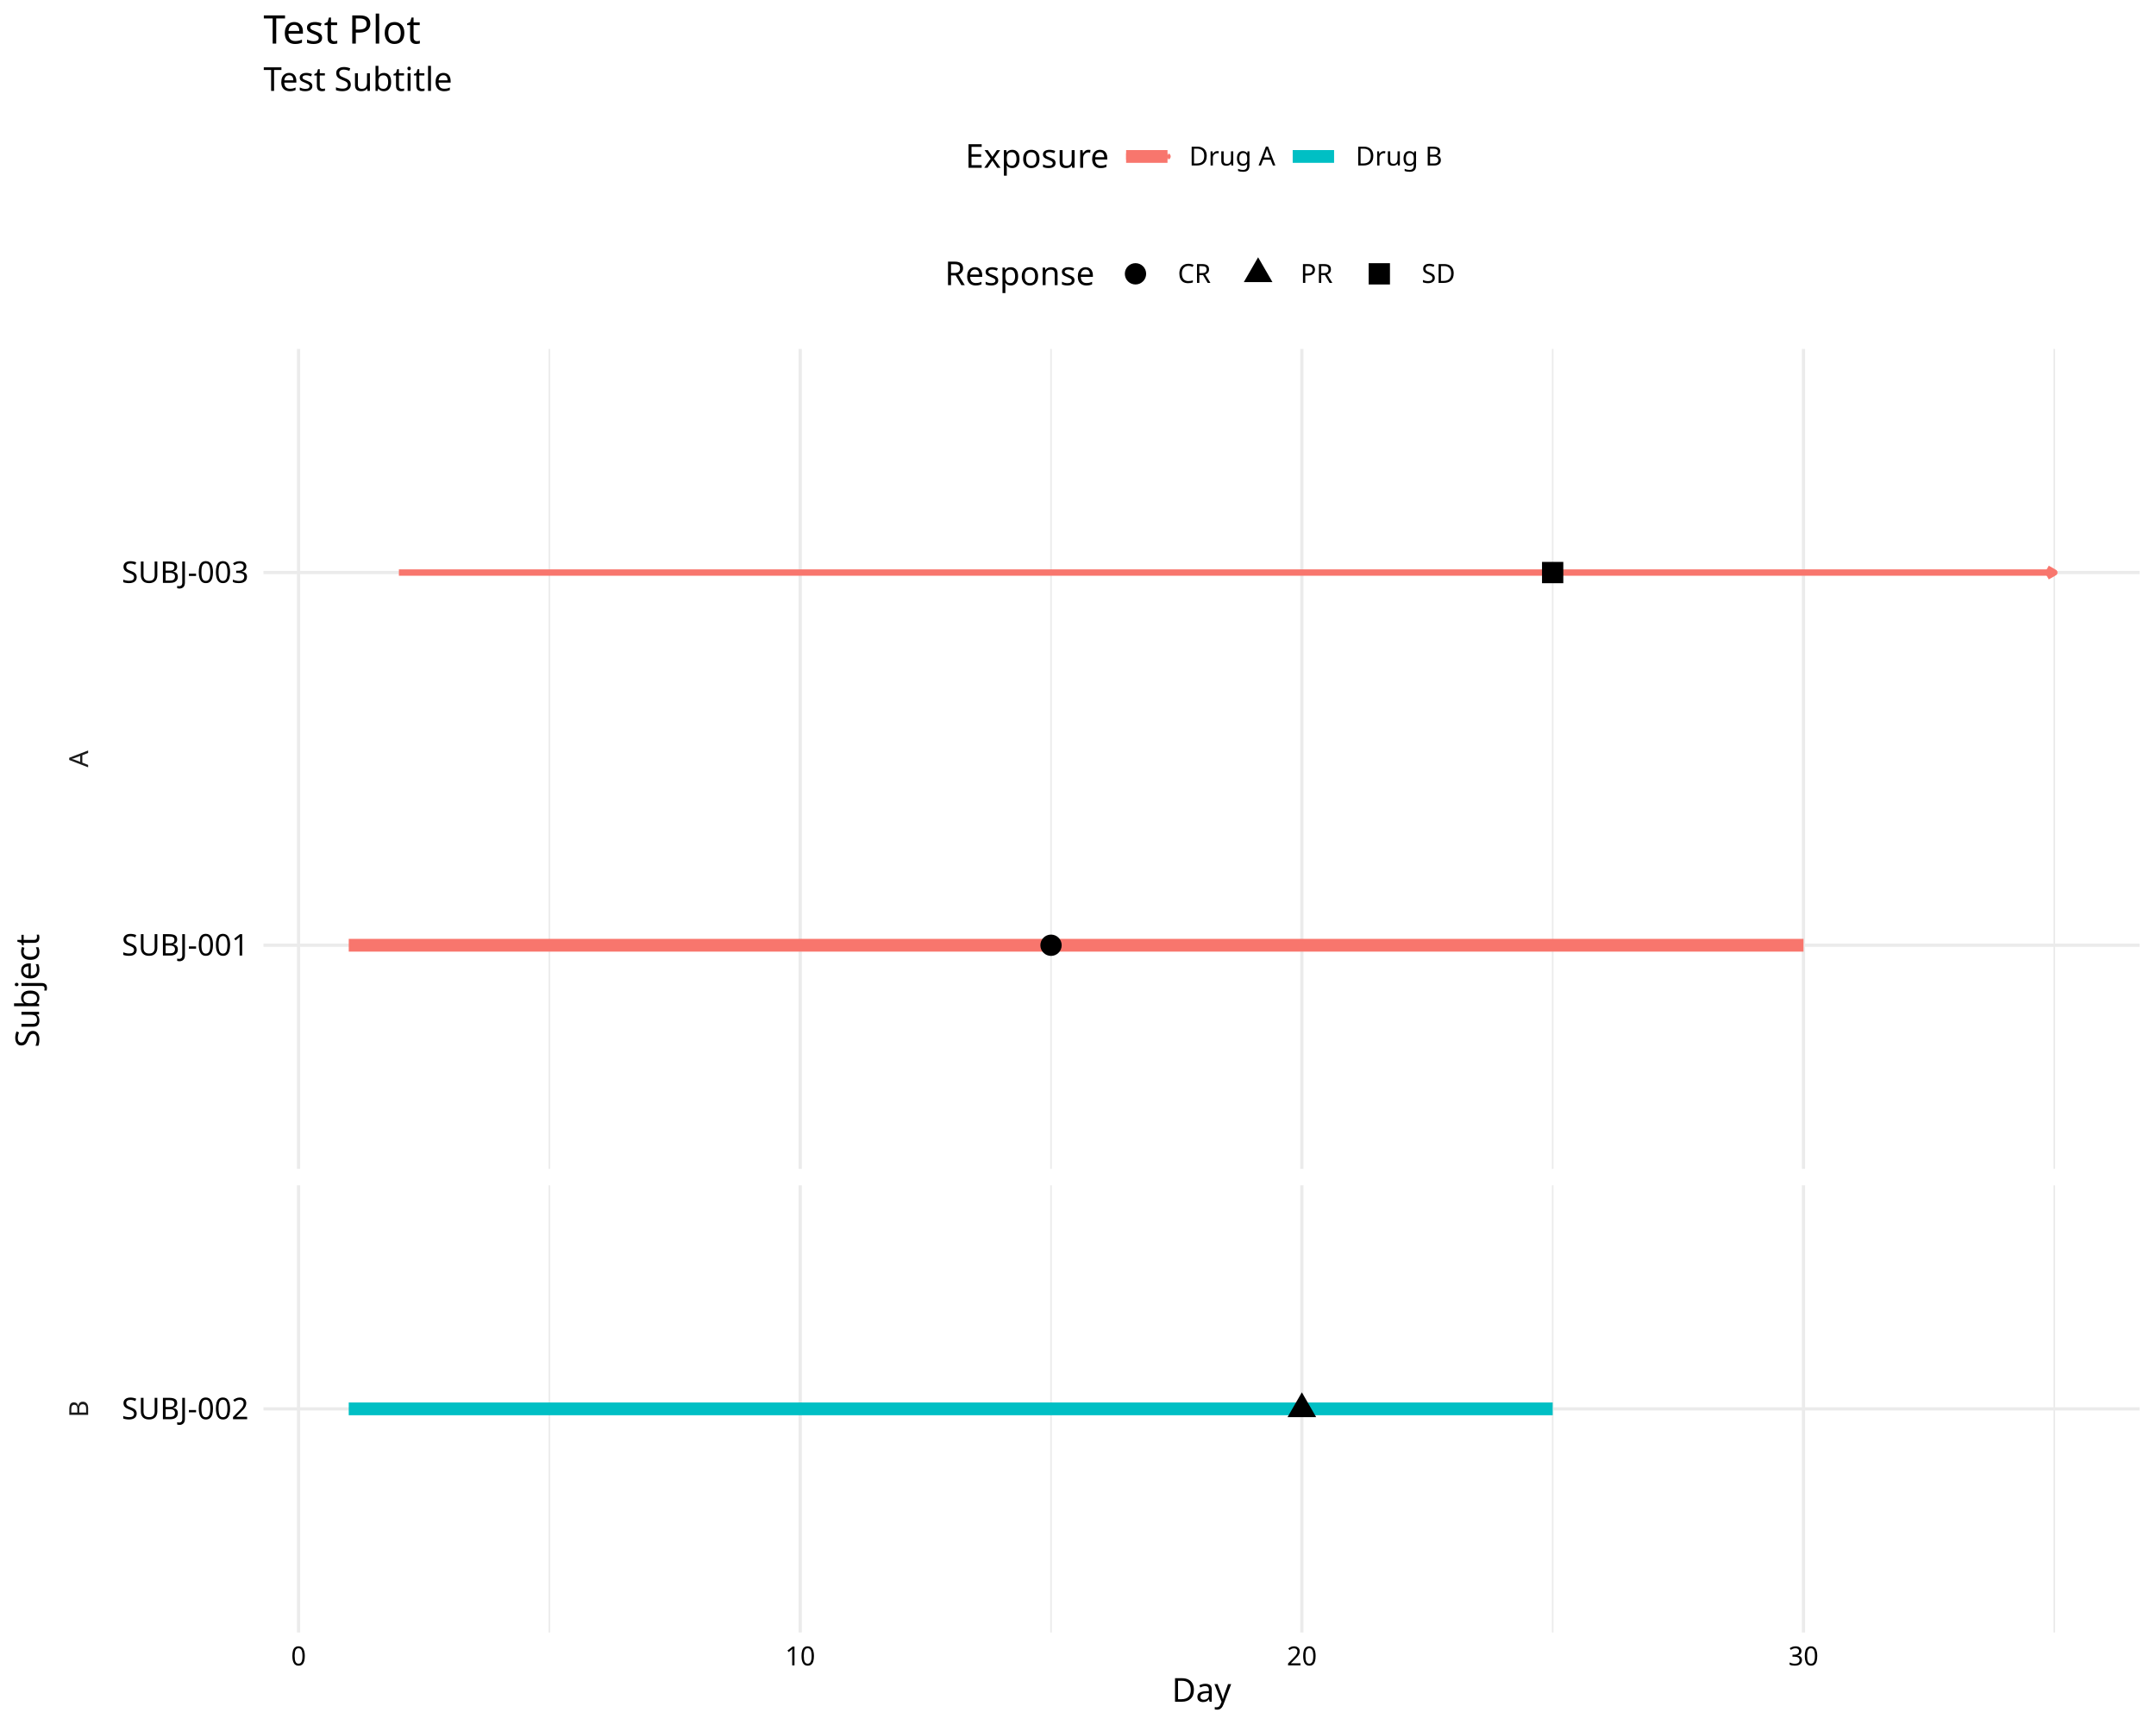
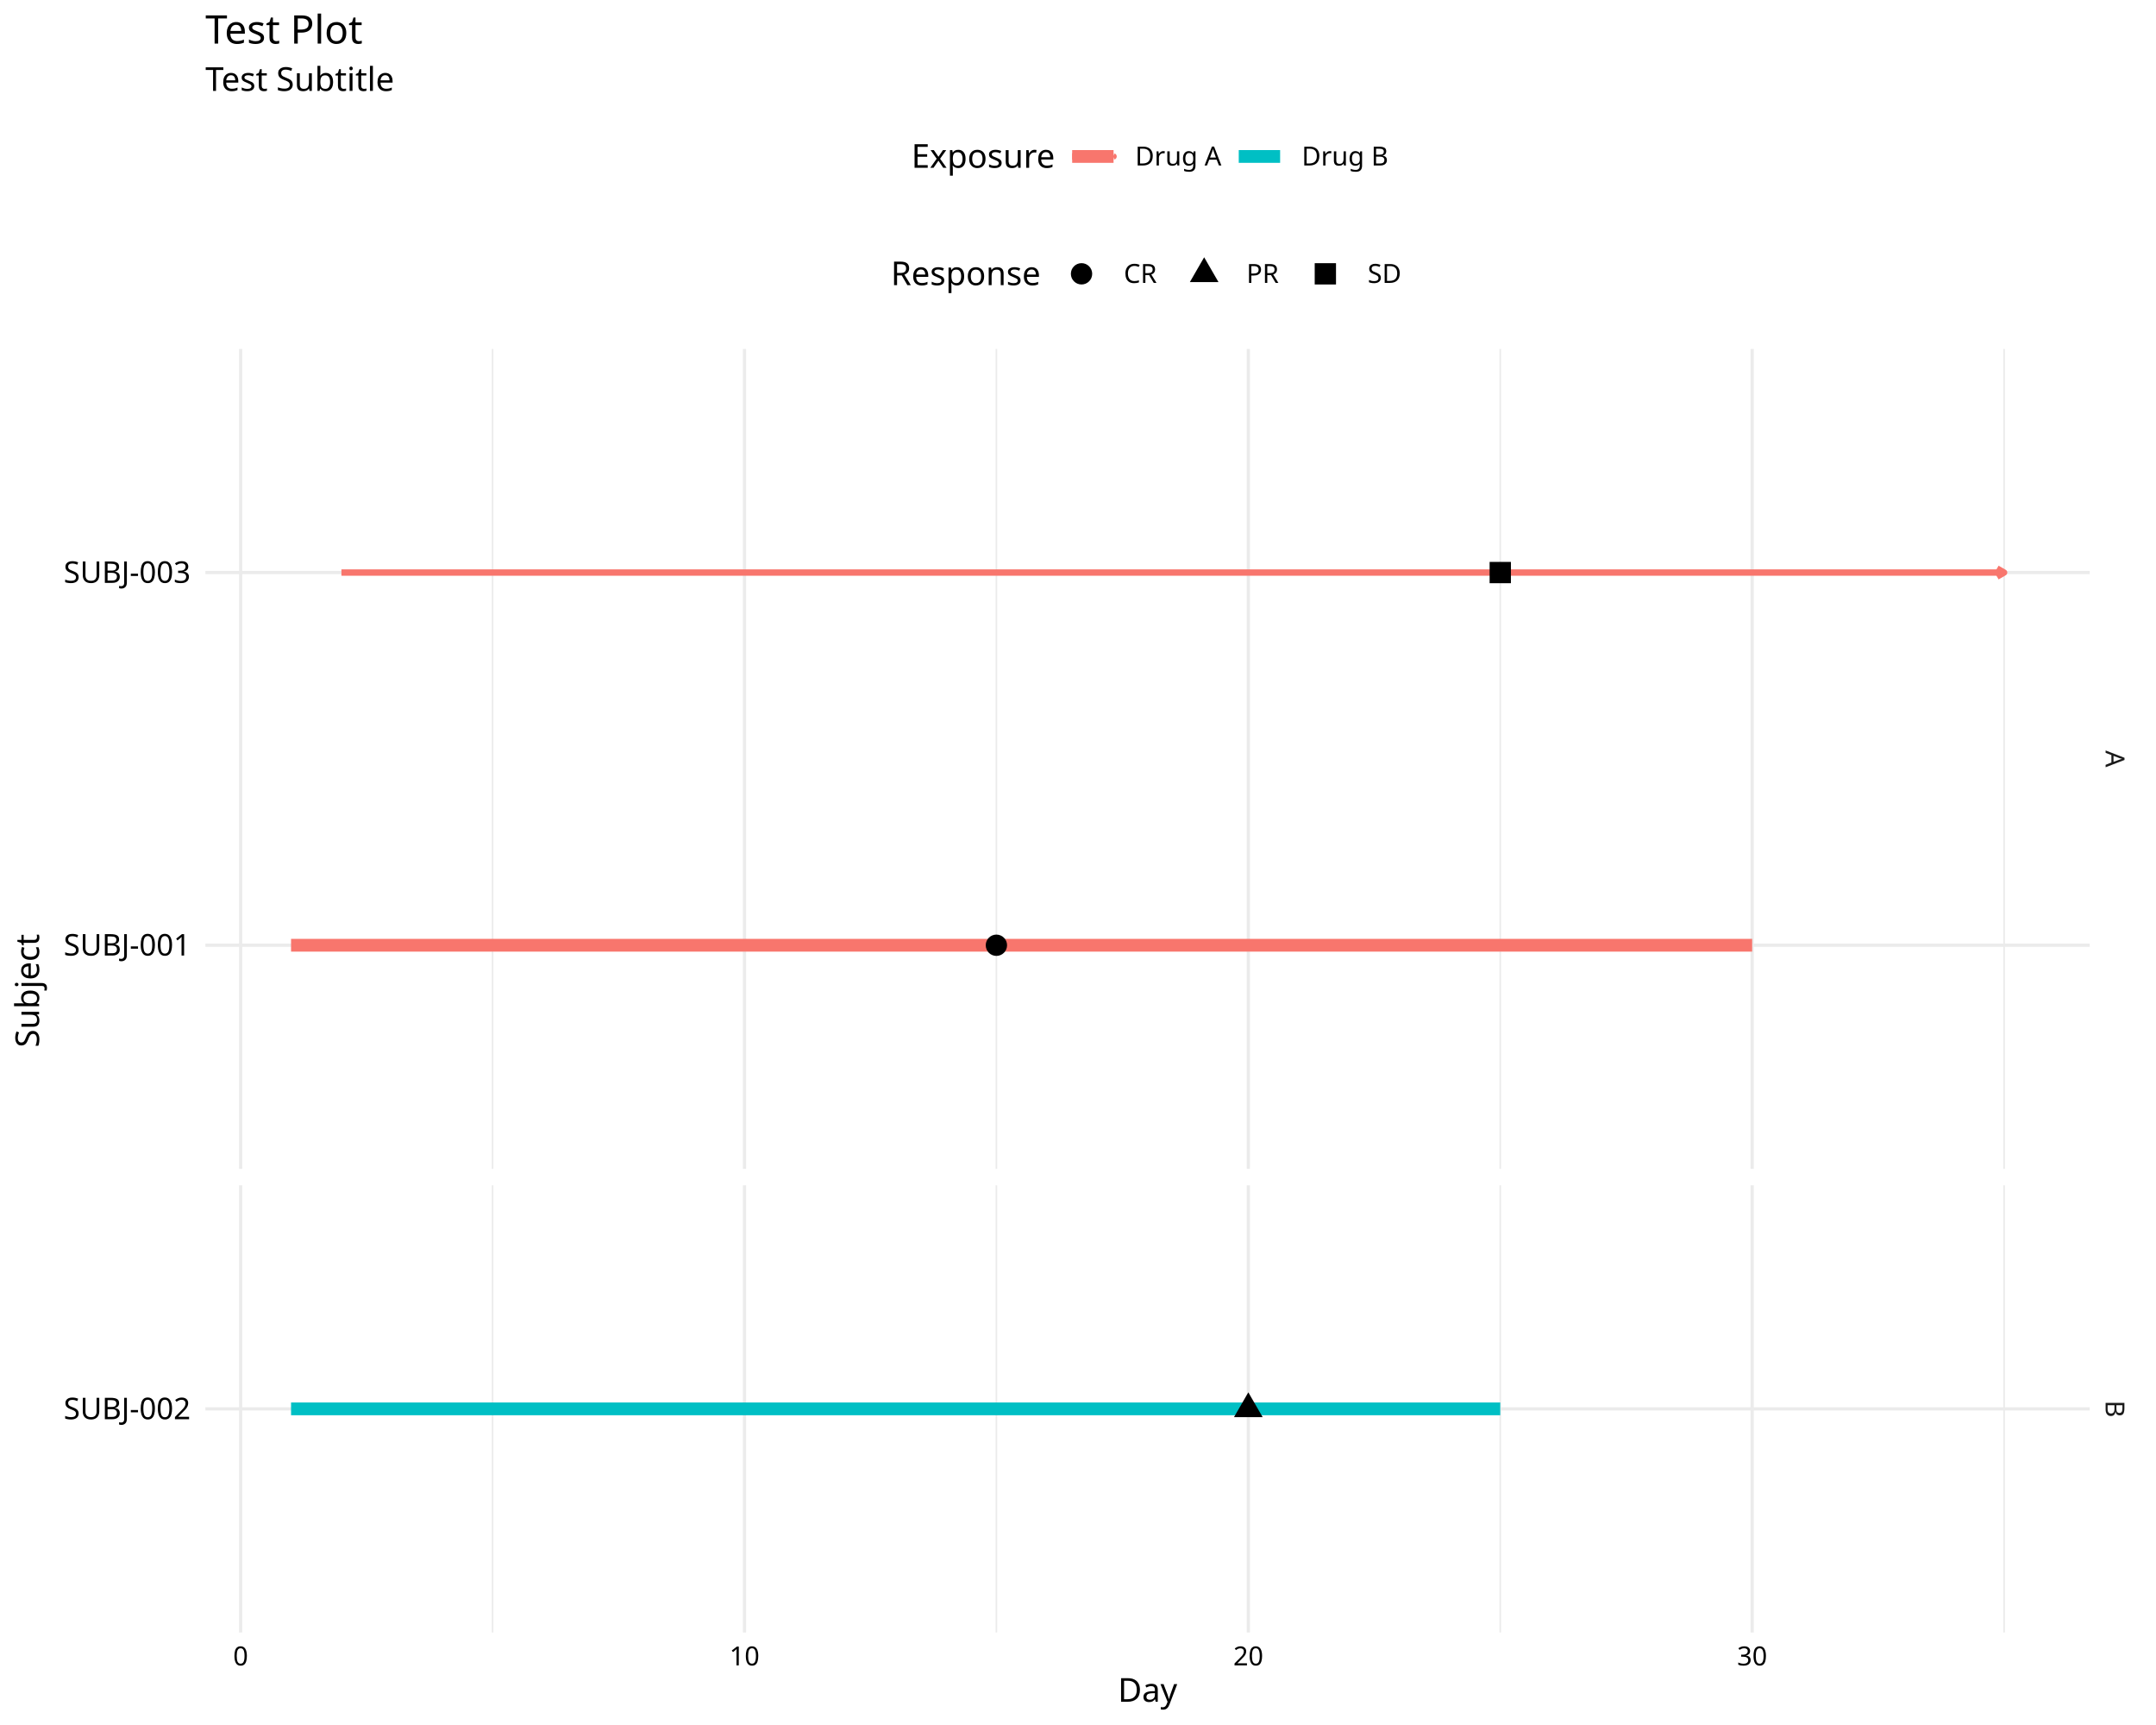
<svg xmlns="http://www.w3.org/2000/svg" class="svglite" data-engine-version="2.0" width="720.00pt" height="576.00pt" viewBox="0 0 720.00 576.00">
  <defs>
    <style type="text/css">
    .svglite line, .svglite polyline, .svglite polygon, .svglite path, .svglite rect, .svglite circle {
      fill: none;
      stroke: #000000;
      stroke-linecap: round;
      stroke-linejoin: round;
      stroke-miterlimit: 10.00;
    }
  </style>
  </defs>
  <rect width="100%" height="100%" style="stroke: none; fill: #FFFFFF;" />
  <defs>
    <clipPath id="cpMC4wMHw3MjAuMDB8MC4wMHw1NzYuMDA=">
      <rect x="0.00" y="0.00" width="720.00" height="576.00" />
    </clipPath>
  </defs>
  <g clip-path="url(#cpMC4wMHw3MjAuMDB8MC4wMHw1NzYuMDA=)">
    <rect x="0.00" y="0.00" width="720.00" height="576.00" style="stroke-width: 1.07; stroke: none; fill: #FFFFFF;" />
  </g>
  <defs>
-     <clipPath id="cpODcuOTh8NzE0LjUyfDExNi41MXwzOTAuMzA=">
-       <rect x="87.98" y="116.51" width="626.54" height="273.78" />
+     <clipPath id="cpNjguNTl8Njk3Ljg3fDExNi41MXwzOTAuMzA=">
+       <rect x="68.59" y="116.51" width="629.28" height="273.78" />
    </clipPath>
  </defs>
-   <g clip-path="url(#cpODcuOTh8NzE0LjUyfDExNi41MXwzOTAuMzA=)">
-     <polyline points="183.47,390.30 183.47,116.51 " style="stroke-width: 0.53; stroke: #EBEBEB; stroke-linecap: butt;" />
-     <polyline points="350.99,390.30 350.99,116.51 " style="stroke-width: 0.53; stroke: #EBEBEB; stroke-linecap: butt;" />
-     <polyline points="518.52,390.30 518.52,116.51 " style="stroke-width: 0.53; stroke: #EBEBEB; stroke-linecap: butt;" />
-     <polyline points="686.04,390.30 686.04,116.51 " style="stroke-width: 0.53; stroke: #EBEBEB; stroke-linecap: butt;" />
-     <polyline points="87.98,315.63 714.52,315.63 " style="stroke-width: 1.07; stroke: #EBEBEB; stroke-linecap: butt;" />
-     <polyline points="87.98,191.18 714.52,191.18 " style="stroke-width: 1.07; stroke: #EBEBEB; stroke-linecap: butt;" />
-     <polyline points="99.71,390.30 99.71,116.51 " style="stroke-width: 1.07; stroke: #EBEBEB; stroke-linecap: butt;" />
-     <polyline points="267.23,390.30 267.23,116.51 " style="stroke-width: 1.07; stroke: #EBEBEB; stroke-linecap: butt;" />
-     <polyline points="434.76,390.30 434.76,116.51 " style="stroke-width: 1.07; stroke: #EBEBEB; stroke-linecap: butt;" />
-     <polyline points="602.28,390.30 602.28,116.51 " style="stroke-width: 1.07; stroke: #EBEBEB; stroke-linecap: butt;" />
-     <line x1="116.46" y1="315.63" x2="602.28" y2="315.63" style="stroke-width: 4.27; stroke: #F8766D; stroke-linecap: butt;" />
-     <line x1="133.21" y1="191.18" x2="686.04" y2="191.18" style="stroke-width: 2.13; stroke: #F8766D; stroke-linecap: butt;" />
-     <polyline points="683.67,192.55 686.04,191.18 683.67,189.81 " style="stroke-width: 2.13; stroke: #F8766D; stroke-linecap: butt;" />
-     <circle cx="350.99" cy="315.63" r="3.56" style="stroke-width: 0.71; stroke: none; fill: #000000;" />
-     <polygon points="514.96,194.74 522.07,194.74 522.07,187.63 514.96,187.63 " style="stroke-width: 0.71; stroke: none; fill: #000000;" />
+   <g clip-path="url(#cpNjguNTl8Njk3Ljg3fDExNi41MXwzOTAuMzA=)">
+     <polyline points="164.50,390.30 164.50,116.51 " style="stroke-width: 0.53; stroke: #EBEBEB; stroke-linecap: butt;" />
+     <polyline points="332.75,390.30 332.75,116.51 " style="stroke-width: 0.53; stroke: #EBEBEB; stroke-linecap: butt;" />
+     <polyline points="501.01,390.30 501.01,116.51 " style="stroke-width: 0.53; stroke: #EBEBEB; stroke-linecap: butt;" />
+     <polyline points="669.27,390.30 669.27,116.51 " style="stroke-width: 0.53; stroke: #EBEBEB; stroke-linecap: butt;" />
+     <polyline points="68.59,315.63 697.87,315.63 " style="stroke-width: 1.07; stroke: #EBEBEB; stroke-linecap: butt;" />
+     <polyline points="68.59,191.18 697.87,191.18 " style="stroke-width: 1.07; stroke: #EBEBEB; stroke-linecap: butt;" />
+     <polyline points="80.37,390.30 80.37,116.51 " style="stroke-width: 1.07; stroke: #EBEBEB; stroke-linecap: butt;" />
+     <polyline points="248.63,390.30 248.63,116.51 " style="stroke-width: 1.07; stroke: #EBEBEB; stroke-linecap: butt;" />
+     <polyline points="416.88,390.30 416.88,116.51 " style="stroke-width: 1.07; stroke: #EBEBEB; stroke-linecap: butt;" />
+     <polyline points="585.14,390.30 585.14,116.51 " style="stroke-width: 1.07; stroke: #EBEBEB; stroke-linecap: butt;" />
+     <line x1="97.20" y1="315.63" x2="585.14" y2="315.63" style="stroke-width: 4.27; stroke: #F8766D; stroke-linecap: butt;" />
+     <line x1="114.02" y1="191.18" x2="669.27" y2="191.18" style="stroke-width: 2.13; stroke: #F8766D; stroke-linecap: butt;" />
+     <polyline points="666.90,192.55 669.27,191.18 666.90,189.81 " style="stroke-width: 2.13; stroke: #F8766D; stroke-linecap: butt;" />
+     <circle cx="332.75" cy="315.63" r="3.56" style="stroke-width: 0.71; stroke: none; fill: #000000;" />
+     <polygon points="497.46,194.74 504.57,194.74 504.57,187.63 497.46,187.63 " style="stroke-width: 0.71; stroke: none; fill: #000000;" />
  </g>
  <g clip-path="url(#cpMC4wMHw3MjAuMDB8MC4wMHw1NzYuMDA=)">
</g>
  <defs>
-     <clipPath id="cpODcuOTh8NzE0LjUyfDM5NS43OHw1NDUuMTE=">
-       <rect x="87.98" y="395.78" width="626.54" height="149.34" />
+     <clipPath id="cpNjguNTl8Njk3Ljg3fDM5NS43OHw1NDUuMTE=">
+       <rect x="68.59" y="395.78" width="629.28" height="149.34" />
    </clipPath>
  </defs>
-   <g clip-path="url(#cpODcuOTh8NzE0LjUyfDM5NS43OHw1NDUuMTE=)">
-     <polyline points="183.47,545.11 183.47,395.78 " style="stroke-width: 0.53; stroke: #EBEBEB; stroke-linecap: butt;" />
-     <polyline points="350.99,545.11 350.99,395.78 " style="stroke-width: 0.53; stroke: #EBEBEB; stroke-linecap: butt;" />
-     <polyline points="518.52,545.11 518.52,395.78 " style="stroke-width: 0.53; stroke: #EBEBEB; stroke-linecap: butt;" />
-     <polyline points="686.04,545.11 686.04,395.78 " style="stroke-width: 0.53; stroke: #EBEBEB; stroke-linecap: butt;" />
-     <polyline points="87.98,470.44 714.52,470.44 " style="stroke-width: 1.07; stroke: #EBEBEB; stroke-linecap: butt;" />
-     <polyline points="99.71,545.11 99.71,395.78 " style="stroke-width: 1.07; stroke: #EBEBEB; stroke-linecap: butt;" />
-     <polyline points="267.23,545.11 267.23,395.78 " style="stroke-width: 1.07; stroke: #EBEBEB; stroke-linecap: butt;" />
-     <polyline points="434.76,545.11 434.76,395.78 " style="stroke-width: 1.07; stroke: #EBEBEB; stroke-linecap: butt;" />
-     <polyline points="602.28,545.11 602.28,395.78 " style="stroke-width: 1.07; stroke: #EBEBEB; stroke-linecap: butt;" />
-     <line x1="116.46" y1="470.44" x2="518.52" y2="470.44" style="stroke-width: 4.27; stroke: #00BFC4; stroke-linecap: butt;" />
-     <polygon points="434.76,464.92 439.54,473.21 429.97,473.21 " style="stroke-width: 0.71; stroke: none; fill: #000000;" />
+   <g clip-path="url(#cpNjguNTl8Njk3Ljg3fDM5NS43OHw1NDUuMTE=)">
+     <polyline points="164.50,545.11 164.50,395.78 " style="stroke-width: 0.53; stroke: #EBEBEB; stroke-linecap: butt;" />
+     <polyline points="332.75,545.11 332.75,395.78 " style="stroke-width: 0.53; stroke: #EBEBEB; stroke-linecap: butt;" />
+     <polyline points="501.01,545.11 501.01,395.78 " style="stroke-width: 0.53; stroke: #EBEBEB; stroke-linecap: butt;" />
+     <polyline points="669.27,545.11 669.27,395.78 " style="stroke-width: 0.53; stroke: #EBEBEB; stroke-linecap: butt;" />
+     <polyline points="68.59,470.44 697.87,470.44 " style="stroke-width: 1.07; stroke: #EBEBEB; stroke-linecap: butt;" />
+     <polyline points="80.37,545.11 80.37,395.78 " style="stroke-width: 1.07; stroke: #EBEBEB; stroke-linecap: butt;" />
+     <polyline points="248.63,545.11 248.63,395.78 " style="stroke-width: 1.07; stroke: #EBEBEB; stroke-linecap: butt;" />
+     <polyline points="416.88,545.11 416.88,395.78 " style="stroke-width: 1.07; stroke: #EBEBEB; stroke-linecap: butt;" />
+     <polyline points="585.14,545.11 585.14,395.78 " style="stroke-width: 1.07; stroke: #EBEBEB; stroke-linecap: butt;" />
+     <line x1="97.20" y1="470.44" x2="501.01" y2="470.44" style="stroke-width: 4.27; stroke: #00BFC4; stroke-linecap: butt;" />
+     <polygon points="416.88,464.92 421.67,473.21 412.09,473.21 " style="stroke-width: 0.71; stroke: none; fill: #000000;" />
  </g>
  <g clip-path="url(#cpMC4wMHw3MjAuMDB8MC4wMHw1NzYuMDA=)">
</g>
  <defs>
-     <clipPath id="cpMTguMDd8MzQuNzJ8MTE2LjUxfDM5MC4zMA==">
-       <rect x="18.07" y="116.51" width="16.65" height="273.78" />
+     <clipPath id="cpNjk3Ljg3fDcxNC41MnwxMTYuNTF8MzkwLjMw">
+       <rect x="697.87" y="116.51" width="16.65" height="273.78" />
    </clipPath>
  </defs>
-   <g clip-path="url(#cpMTguMDd8MzQuNzJ8MTE2LjUxfDM5MC4zMA==)">
-     <text transform="translate(29.43,253.40) rotate(-90)" text-anchor="middle" style="font-size: 8.80px; fill: #1A1A1A; font-family: sans;" textLength="5.87px" lengthAdjust="spacingAndGlyphs">A</text>
+   <g clip-path="url(#cpNjk3Ljg3fDcxNC41MnwxMTYuNTF8MzkwLjMw)">
+     <text transform="translate(703.17,253.40) rotate(90)" text-anchor="middle" style="font-size: 8.80px; fill: #1A1A1A; font-family: sans;" textLength="5.87px" lengthAdjust="spacingAndGlyphs">A</text>
  </g>
  <g clip-path="url(#cpMC4wMHw3MjAuMDB8MC4wMHw1NzYuMDA=)">
</g>
  <defs>
-     <clipPath id="cpMTguMDd8MzQuNzJ8Mzk1Ljc4fDU0NS4xMQ==">
-       <rect x="18.07" y="395.78" width="16.65" height="149.34" />
+     <clipPath id="cpNjk3Ljg3fDcxNC41MnwzOTUuNzh8NTQ1LjEx">
+       <rect x="697.87" y="395.78" width="16.65" height="149.34" />
    </clipPath>
  </defs>
-   <g clip-path="url(#cpMTguMDd8MzQuNzJ8Mzk1Ljc4fDU0NS4xMQ==)">
-     <text transform="translate(29.43,470.44) rotate(-90)" text-anchor="middle" style="font-size: 8.80px; fill: #1A1A1A; font-family: sans;" textLength="5.87px" lengthAdjust="spacingAndGlyphs">B</text>
+   <g clip-path="url(#cpNjk3Ljg3fDcxNC41MnwzOTUuNzh8NTQ1LjEx)">
+     <text transform="translate(703.17,470.44) rotate(90)" text-anchor="middle" style="font-size: 8.80px; fill: #1A1A1A; font-family: sans;" textLength="5.87px" lengthAdjust="spacingAndGlyphs">B</text>
  </g>
  <g clip-path="url(#cpMC4wMHw3MjAuMDB8MC4wMHw1NzYuMDA=)">
-     <text x="99.71" y="556.10" text-anchor="middle" style="font-size: 8.80px; font-family: sans;" textLength="4.89px" lengthAdjust="spacingAndGlyphs">0</text>
-     <text x="267.23" y="556.10" text-anchor="middle" style="font-size: 8.80px; font-family: sans;" textLength="9.79px" lengthAdjust="spacingAndGlyphs">10</text>
-     <text x="434.76" y="556.10" text-anchor="middle" style="font-size: 8.80px; font-family: sans;" textLength="9.79px" lengthAdjust="spacingAndGlyphs">20</text>
-     <text x="602.28" y="556.10" text-anchor="middle" style="font-size: 8.80px; font-family: sans;" textLength="9.79px" lengthAdjust="spacingAndGlyphs">30</text>
-     <text x="83.05" y="319.07" text-anchor="end" style="font-size: 10.00px; font-family: sans;" textLength="45.59px" lengthAdjust="spacingAndGlyphs">SUBJ-001</text>
-     <text x="83.05" y="194.62" text-anchor="end" style="font-size: 10.00px; font-family: sans;" textLength="45.59px" lengthAdjust="spacingAndGlyphs">SUBJ-003</text>
-     <text x="83.05" y="473.89" text-anchor="end" style="font-size: 10.00px; font-family: sans;" textLength="45.59px" lengthAdjust="spacingAndGlyphs">SUBJ-002</text>
-     <text x="401.25" y="568.24" text-anchor="middle" style="font-size: 11.00px; font-family: sans;" textLength="19.57px" lengthAdjust="spacingAndGlyphs">Day</text>
+     <text x="80.37" y="556.10" text-anchor="middle" style="font-size: 8.80px; font-family: sans;" textLength="4.89px" lengthAdjust="spacingAndGlyphs">0</text>
+     <text x="248.63" y="556.10" text-anchor="middle" style="font-size: 8.80px; font-family: sans;" textLength="9.79px" lengthAdjust="spacingAndGlyphs">10</text>
+     <text x="416.88" y="556.10" text-anchor="middle" style="font-size: 8.80px; font-family: sans;" textLength="9.79px" lengthAdjust="spacingAndGlyphs">20</text>
+     <text x="585.14" y="556.10" text-anchor="middle" style="font-size: 8.80px; font-family: sans;" textLength="9.79px" lengthAdjust="spacingAndGlyphs">30</text>
+     <text x="63.66" y="319.07" text-anchor="end" style="font-size: 10.00px; font-family: sans;" textLength="45.59px" lengthAdjust="spacingAndGlyphs">SUBJ-001</text>
+     <text x="63.66" y="194.62" text-anchor="end" style="font-size: 10.00px; font-family: sans;" textLength="45.59px" lengthAdjust="spacingAndGlyphs">SUBJ-003</text>
+     <text x="63.66" y="473.89" text-anchor="end" style="font-size: 10.00px; font-family: sans;" textLength="45.59px" lengthAdjust="spacingAndGlyphs">SUBJ-002</text>
+     <text x="383.23" y="568.24" text-anchor="middle" style="font-size: 11.00px; font-family: sans;" textLength="19.57px" lengthAdjust="spacingAndGlyphs">Day</text>
    <text transform="translate(13.05,330.81) rotate(-90)" text-anchor="middle" style="font-size: 11.00px; font-family: sans;" textLength="36.70px" lengthAdjust="spacingAndGlyphs">Subject</text>
-     <text x="322.38" y="56.02" style="font-size: 11.00px; font-family: sans;" textLength="46.48px" lengthAdjust="spacingAndGlyphs">Exposure</text>
-     <line x1="376.07" y1="52.24" x2="389.89" y2="52.24" style="stroke-width: 4.27; stroke: #F8766D; stroke-linecap: butt;" />
-     <line x1="376.07" y1="52.24" x2="389.89" y2="52.24" style="stroke-width: 2.13; stroke: #F8766D; stroke-linecap: butt;" />
-     <polyline points="389.74,52.32 389.89,52.24 389.74,52.15 " style="stroke-width: 2.13; stroke: #F8766D; stroke-linecap: butt;" />
-     <line x1="431.70" y1="52.24" x2="445.52" y2="52.24" style="stroke-width: 4.27; stroke: #00BFC4; stroke-linecap: butt;" />
-     <text x="397.10" y="55.26" style="font-size: 8.80px; font-family: sans;" textLength="27.39px" lengthAdjust="spacingAndGlyphs">Drug A</text>
-     <text x="452.73" y="55.26" style="font-size: 8.80px; font-family: sans;" textLength="27.39px" lengthAdjust="spacingAndGlyphs">Drug B</text>
-     <text x="315.53" y="95.22" style="font-size: 11.00px; font-family: sans;" textLength="49.55px" lengthAdjust="spacingAndGlyphs">Response</text>
-     <circle cx="379.20" cy="91.43" r="3.56" style="stroke-width: 0.71; stroke: none; fill: #000000;" />
-     <polygon points="420.15,85.91 424.94,94.20 415.37,94.20 " style="stroke-width: 0.71; stroke: none; fill: #000000;" />
-     <polygon points="457.07,94.99 464.18,94.99 464.18,87.88 457.07,87.88 " style="stroke-width: 0.71; stroke: none; fill: #000000;" />
-     <text x="393.32" y="94.46" style="font-size: 8.80px; font-family: sans;" textLength="12.71px" lengthAdjust="spacingAndGlyphs">CR</text>
-     <text x="434.27" y="94.46" style="font-size: 8.80px; font-family: sans;" textLength="12.23px" lengthAdjust="spacingAndGlyphs">PR</text>
-     <text x="474.74" y="94.46" style="font-size: 8.80px; font-family: sans;" textLength="12.23px" lengthAdjust="spacingAndGlyphs">SD</text>
-     <text x="87.98" y="30.35" style="font-size: 11.00px; font-family: sans;" textLength="61.14px" lengthAdjust="spacingAndGlyphs">Test Subtitle</text>
-     <text x="87.98" y="14.56" style="font-size: 13.20px; font-family: sans;" textLength="52.09px" lengthAdjust="spacingAndGlyphs">Test Plot</text>
+     <text x="304.36" y="56.02" style="font-size: 11.00px; font-family: sans;" textLength="46.48px" lengthAdjust="spacingAndGlyphs">Exposure</text>
+     <line x1="358.05" y1="52.24" x2="371.87" y2="52.24" style="stroke-width: 4.27; stroke: #F8766D; stroke-linecap: butt;" />
+     <line x1="358.05" y1="52.24" x2="371.87" y2="52.24" style="stroke-width: 2.13; stroke: #F8766D; stroke-linecap: butt;" />
+     <polyline points="371.72,52.32 371.87,52.24 371.72,52.15 " style="stroke-width: 2.13; stroke: #F8766D; stroke-linecap: butt;" />
+     <line x1="413.68" y1="52.24" x2="427.50" y2="52.24" style="stroke-width: 4.27; stroke: #00BFC4; stroke-linecap: butt;" />
+     <text x="379.08" y="55.26" style="font-size: 8.80px; font-family: sans;" textLength="27.39px" lengthAdjust="spacingAndGlyphs">Drug A</text>
+     <text x="434.71" y="55.26" style="font-size: 8.80px; font-family: sans;" textLength="27.39px" lengthAdjust="spacingAndGlyphs">Drug B</text>
+     <text x="297.51" y="95.22" style="font-size: 11.00px; font-family: sans;" textLength="49.55px" lengthAdjust="spacingAndGlyphs">Response</text>
+     <circle cx="361.18" cy="91.43" r="3.56" style="stroke-width: 0.71; stroke: none; fill: #000000;" />
+     <polygon points="402.13,85.91 406.92,94.20 397.35,94.20 " style="stroke-width: 0.71; stroke: none; fill: #000000;" />
+     <polygon points="439.05,94.99 446.16,94.99 446.16,87.88 439.05,87.88 " style="stroke-width: 0.71; stroke: none; fill: #000000;" />
+     <text x="375.30" y="94.46" style="font-size: 8.80px; font-family: sans;" textLength="12.71px" lengthAdjust="spacingAndGlyphs">CR</text>
+     <text x="416.25" y="94.46" style="font-size: 8.80px; font-family: sans;" textLength="12.23px" lengthAdjust="spacingAndGlyphs">PR</text>
+     <text x="456.72" y="94.46" style="font-size: 8.80px; font-family: sans;" textLength="12.23px" lengthAdjust="spacingAndGlyphs">SD</text>
+     <text x="68.59" y="30.35" style="font-size: 11.00px; font-family: sans;" textLength="61.14px" lengthAdjust="spacingAndGlyphs">Test Subtitle</text>
+     <text x="68.59" y="14.56" style="font-size: 13.20px; font-family: sans;" textLength="52.09px" lengthAdjust="spacingAndGlyphs">Test Plot</text>
  </g>
</svg>
